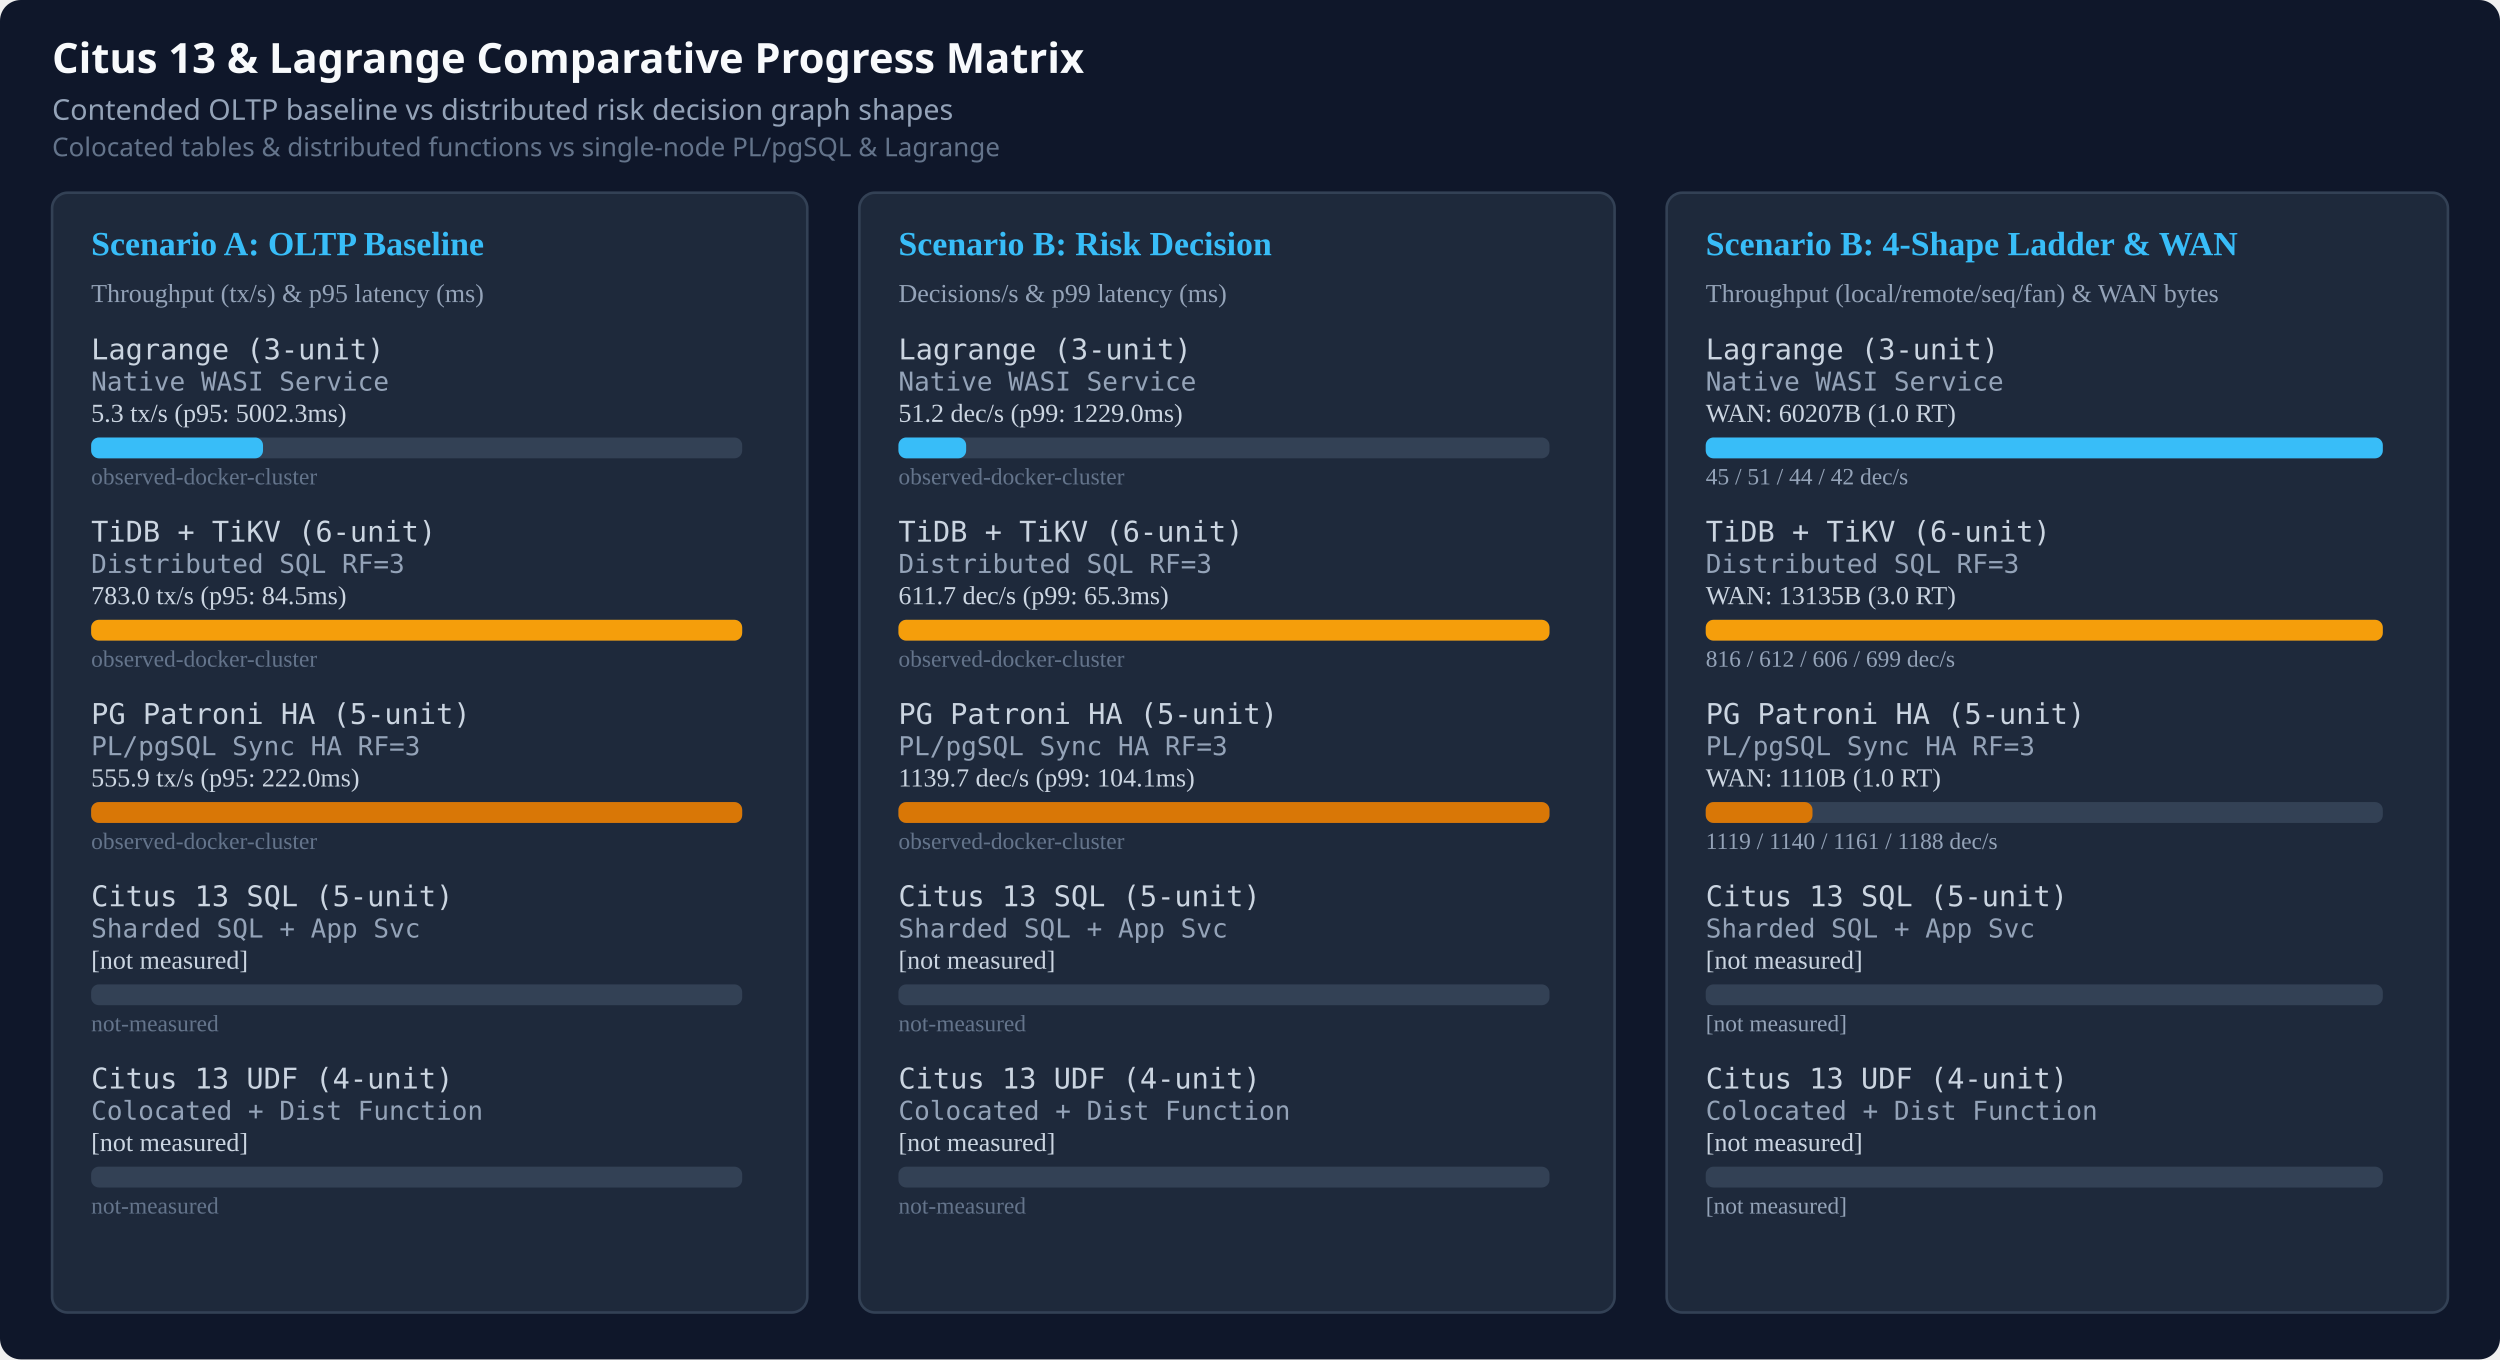
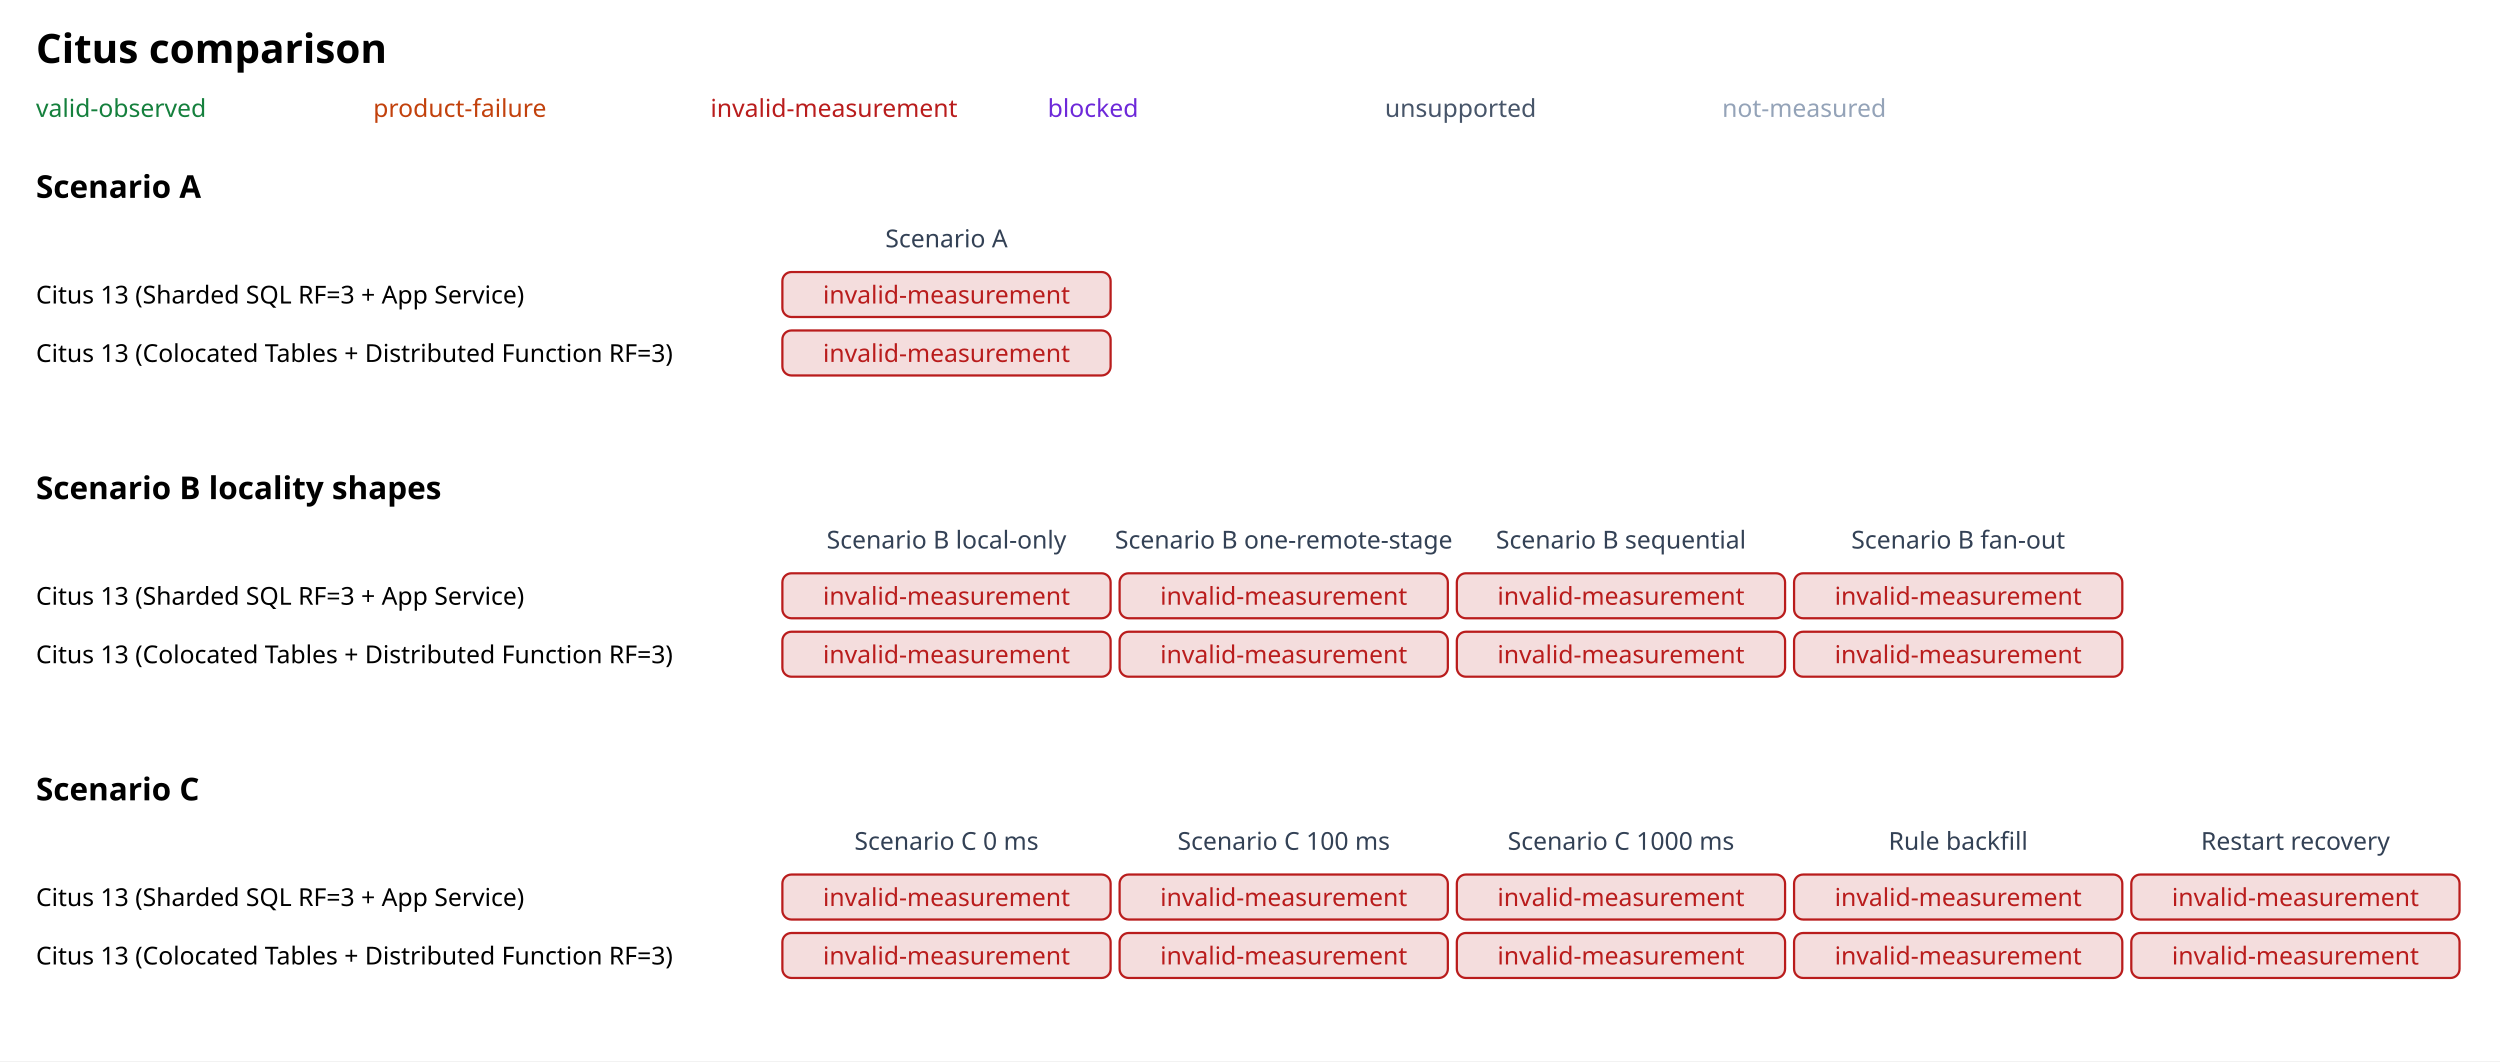
- <svg xmlns="http://www.w3.org/2000/svg" viewBox="0 0 960 522" width="960" height="522">
-   <rect width="960" height="522" fill="#0f172a" rx="8" />
-   <text x="20" y="28" fill="#f8fafc" font-size="16" font-family="system-ui, sans-serif" font-weight="bold">Citus 13 &amp; Lagrange Comparative Progress Matrix</text>
-   <text x="20" y="46" fill="#94a3b8" font-size="11" font-family="system-ui, sans-serif">Contended OLTP baseline vs distributed risk decision graph shapes</text>
-   <text x="20" y="60" fill="#64748b" font-size="10" font-family="system-ui, sans-serif">Colocated tables &amp; distributed functions vs single-node PL/pgSQL &amp; Lagrange</text>
-   <rect x="20" y="74" width="290" height="430" fill="#1e293b" rx="6" stroke="#334155" />
-   <a href="tidb-reference-scenarios.md#scenario-a-tidb-oltp-baseline">
-     <text x="35" y="98" fill="#38bdf8" font-size="13" font-weight="bold">Scenario A: OLTP Baseline</text>
-   </a>
-   <text x="35" y="116" fill="#94a3b8" font-size="10">Throughput (tx/s) &amp; p95 latency (ms)</text>
-   <rect x="330" y="74" width="290" height="430" fill="#1e293b" rx="6" stroke="#334155" />
-   <a href="tidb-reference-scenarios.md#scenario-b-tidb-distributed-risk-decision">
-     <text x="345" y="98" fill="#38bdf8" font-size="13" font-weight="bold">Scenario B: Risk Decision</text>
-   </a>
-   <text x="345" y="116" fill="#94a3b8" font-size="10">Decisions/s &amp; p99 latency (ms)</text>
-   <rect x="640" y="74" width="300" height="430" fill="#1e293b" rx="6" stroke="#334155" />
-   <text x="655" y="98" fill="#38bdf8" font-size="13" font-weight="bold">Scenario B: 4-Shape Ladder &amp; WAN</text>
-   <text x="655" y="116" fill="#94a3b8" font-size="10">Throughput (local/remote/seq/fan) &amp; WAN bytes</text>
-   <text x="35" y="138" fill="#cbd5e1" font-size="11" font-family="monospace">Lagrange (3-unit)</text>
-   <text x="35" y="150" fill="#94a3b8" font-size="10" font-family="monospace">Native WASI Service</text>
-   <text x="35" y="162" fill="#cbd5e1" font-size="10">5.3 tx/s (p95: 5002.3ms)</text>
-   <rect x="35" y="168" width="250" height="8" fill="#334155" rx="3" />
-   <rect x="35" y="168" width="66" height="8" fill="#38bdf8" rx="3" />
-   <text x="35" y="186" fill="#64748b" font-size="9">observed-docker-cluster</text>
-   <text x="345" y="138" fill="#cbd5e1" font-size="11" font-family="monospace">Lagrange (3-unit)</text>
-   <text x="345" y="150" fill="#94a3b8" font-size="10" font-family="monospace">Native WASI Service</text>
-   <text x="345" y="162" fill="#cbd5e1" font-size="10">51.2 dec/s (p99: 1229.0ms)</text>
-   <rect x="345" y="168" width="250" height="8" fill="#334155" rx="3" />
-   <rect x="345" y="168" width="26" height="8" fill="#38bdf8" rx="3" />
-   <text x="345" y="186" fill="#64748b" font-size="9">observed-docker-cluster</text>
-   <text x="655" y="138" fill="#cbd5e1" font-size="11" font-family="monospace">Lagrange (3-unit)</text>
-   <text x="655" y="150" fill="#94a3b8" font-size="10" font-family="monospace">Native WASI Service</text>
-   <text x="655" y="162" fill="#cbd5e1" font-size="10">WAN: 60207B (1.0 RT)</text>
-   <rect x="655" y="168" width="260" height="8" fill="#334155" rx="3" />
-   <rect x="655" y="168" width="260" height="8" fill="#38bdf8" rx="3" />
-   <text x="655" y="186" fill="#94a3b8" font-size="9">45 / 51 / 44 / 42 dec/s</text>
-   <text x="35" y="208" fill="#cbd5e1" font-size="11" font-family="monospace">TiDB + TiKV (6-unit)</text>
-   <text x="35" y="220" fill="#94a3b8" font-size="10" font-family="monospace">Distributed SQL RF=3</text>
-   <text x="35" y="232" fill="#cbd5e1" font-size="10">783.0 tx/s (p95: 84.5ms)</text>
-   <rect x="35" y="238" width="250" height="8" fill="#334155" rx="3" />
-   <rect x="35" y="238" width="250" height="8" fill="#f59e0b" rx="3" />
-   <text x="35" y="256" fill="#64748b" font-size="9">observed-docker-cluster</text>
-   <text x="345" y="208" fill="#cbd5e1" font-size="11" font-family="monospace">TiDB + TiKV (6-unit)</text>
-   <text x="345" y="220" fill="#94a3b8" font-size="10" font-family="monospace">Distributed SQL RF=3</text>
-   <text x="345" y="232" fill="#cbd5e1" font-size="10">611.7 dec/s (p99: 65.3ms)</text>
-   <rect x="345" y="238" width="250" height="8" fill="#334155" rx="3" />
-   <rect x="345" y="238" width="250" height="8" fill="#f59e0b" rx="3" />
-   <text x="345" y="256" fill="#64748b" font-size="9">observed-docker-cluster</text>
-   <text x="655" y="208" fill="#cbd5e1" font-size="11" font-family="monospace">TiDB + TiKV (6-unit)</text>
-   <text x="655" y="220" fill="#94a3b8" font-size="10" font-family="monospace">Distributed SQL RF=3</text>
-   <text x="655" y="232" fill="#cbd5e1" font-size="10">WAN: 13135B (3.0 RT)</text>
-   <rect x="655" y="238" width="260" height="8" fill="#334155" rx="3" />
-   <rect x="655" y="238" width="260" height="8" fill="#f59e0b" rx="3" />
-   <text x="655" y="256" fill="#94a3b8" font-size="9">816 / 612 / 606 / 699 dec/s</text>
-   <text x="35" y="278" fill="#cbd5e1" font-size="11" font-family="monospace">PG Patroni HA (5-unit)</text>
-   <text x="35" y="290" fill="#94a3b8" font-size="10" font-family="monospace">PL/pgSQL Sync HA RF=3</text>
-   <text x="35" y="302" fill="#cbd5e1" font-size="10">555.9 tx/s (p95: 222.0ms)</text>
-   <rect x="35" y="308" width="250" height="8" fill="#334155" rx="3" />
-   <rect x="35" y="308" width="250" height="8" fill="#d97706" rx="3" />
-   <text x="35" y="326" fill="#64748b" font-size="9">observed-docker-cluster</text>
-   <text x="345" y="278" fill="#cbd5e1" font-size="11" font-family="monospace">PG Patroni HA (5-unit)</text>
-   <text x="345" y="290" fill="#94a3b8" font-size="10" font-family="monospace">PL/pgSQL Sync HA RF=3</text>
-   <text x="345" y="302" fill="#cbd5e1" font-size="10">1139.7 dec/s (p99: 104.1ms)</text>
-   <rect x="345" y="308" width="250" height="8" fill="#334155" rx="3" />
-   <rect x="345" y="308" width="250" height="8" fill="#d97706" rx="3" />
-   <text x="345" y="326" fill="#64748b" font-size="9">observed-docker-cluster</text>
-   <text x="655" y="278" fill="#cbd5e1" font-size="11" font-family="monospace">PG Patroni HA (5-unit)</text>
-   <text x="655" y="290" fill="#94a3b8" font-size="10" font-family="monospace">PL/pgSQL Sync HA RF=3</text>
-   <text x="655" y="302" fill="#cbd5e1" font-size="10">WAN: 1110B (1.0 RT)</text>
-   <rect x="655" y="308" width="260" height="8" fill="#334155" rx="3" />
-   <rect x="655" y="308" width="41" height="8" fill="#d97706" rx="3" />
-   <text x="655" y="326" fill="#94a3b8" font-size="9">1119 / 1140 / 1161 / 1188 dec/s</text>
-   <text x="35" y="348" fill="#cbd5e1" font-size="11" font-family="monospace">Citus 13 SQL (5-unit)</text>
-   <text x="35" y="360" fill="#94a3b8" font-size="10" font-family="monospace">Sharded SQL + App Svc</text>
-   <text x="35" y="372" fill="#cbd5e1" font-size="10">[not measured]</text>
-   <rect x="35" y="378" width="250" height="8" fill="#334155" rx="3" />
-   <text x="35" y="396" fill="#64748b" font-size="9">not-measured</text>
-   <text x="345" y="348" fill="#cbd5e1" font-size="11" font-family="monospace">Citus 13 SQL (5-unit)</text>
-   <text x="345" y="360" fill="#94a3b8" font-size="10" font-family="monospace">Sharded SQL + App Svc</text>
-   <text x="345" y="372" fill="#cbd5e1" font-size="10">[not measured]</text>
-   <rect x="345" y="378" width="250" height="8" fill="#334155" rx="3" />
-   <text x="345" y="396" fill="#64748b" font-size="9">not-measured</text>
-   <text x="655" y="348" fill="#cbd5e1" font-size="11" font-family="monospace">Citus 13 SQL (5-unit)</text>
-   <text x="655" y="360" fill="#94a3b8" font-size="10" font-family="monospace">Sharded SQL + App Svc</text>
-   <text x="655" y="372" fill="#cbd5e1" font-size="10">[not measured]</text>
-   <rect x="655" y="378" width="260" height="8" fill="#334155" rx="3" />
-   <text x="655" y="396" fill="#94a3b8" font-size="9">[not measured]</text>
-   <text x="35" y="418" fill="#cbd5e1" font-size="11" font-family="monospace">Citus 13 UDF (4-unit)</text>
-   <text x="35" y="430" fill="#94a3b8" font-size="10" font-family="monospace">Colocated + Dist Function</text>
-   <text x="35" y="442" fill="#cbd5e1" font-size="10">[not measured]</text>
-   <rect x="35" y="448" width="250" height="8" fill="#334155" rx="3" />
-   <text x="35" y="466" fill="#64748b" font-size="9">not-measured</text>
-   <text x="345" y="418" fill="#cbd5e1" font-size="11" font-family="monospace">Citus 13 UDF (4-unit)</text>
-   <text x="345" y="430" fill="#94a3b8" font-size="10" font-family="monospace">Colocated + Dist Function</text>
-   <text x="345" y="442" fill="#cbd5e1" font-size="10">[not measured]</text>
-   <rect x="345" y="448" width="250" height="8" fill="#334155" rx="3" />
-   <text x="345" y="466" fill="#64748b" font-size="9">not-measured</text>
-   <text x="655" y="418" fill="#cbd5e1" font-size="11" font-family="monospace">Citus 13 UDF (4-unit)</text>
-   <text x="655" y="430" fill="#94a3b8" font-size="10" font-family="monospace">Colocated + Dist Function</text>
-   <text x="655" y="442" fill="#cbd5e1" font-size="10">[not measured]</text>
-   <rect x="655" y="448" width="260" height="8" fill="#334155" rx="3" />
-   <text x="655" y="466" fill="#94a3b8" font-size="9">[not measured]</text>
+ <svg xmlns="http://www.w3.org/2000/svg" width="1112" height="472" viewBox="0 0 1112 472" font-family="sans-serif">
+   <rect width="100%" height="100%" fill="#ffffff" />
+   <text x="16" y="28" font-size="18" font-weight="700">Citus comparison</text>
+   <text x="16" y="52" font-size="11" fill="#15803d">valid-observed</text>
+   <text x="166" y="52" font-size="11" fill="#c2410c">product-failure</text>
+   <text x="316" y="52" font-size="11" fill="#b91c1c">invalid-measurement</text>
+   <text x="466" y="52" font-size="11" fill="#6d28d9">blocked</text>
+   <text x="616" y="52" font-size="11" fill="#475569">unsupported</text>
+   <text x="766" y="52" font-size="11" fill="#94a3b8">not-measured</text>
+   <text x="16" y="88" font-size="14" font-weight="600">Scenario A</text>
+   <text x="421" y="110" text-anchor="middle" font-size="11" fill="#334155">Scenario A</text>
+   <text x="16" y="135" font-size="11">Citus 13 (Sharded SQL RF=3 + App Service)</text>
+   <g>
+     <rect x="348" y="121" width="146" height="20" rx="4" fill="#b91c1c" fill-opacity="0.15" stroke="#b91c1c" />
+     <text x="421" y="135" text-anchor="middle" font-size="11" fill="#b91c1c">invalid-measurement</text>
+   </g>
+   <text x="16" y="161" font-size="11">Citus 13 (Colocated Tables + Distributed Function RF=3)</text>
+   <g>
+     <rect x="348" y="147" width="146" height="20" rx="4" fill="#b91c1c" fill-opacity="0.15" stroke="#b91c1c" />
+     <text x="421" y="161" text-anchor="middle" font-size="11" fill="#b91c1c">invalid-measurement</text>
+   </g>
+   <text x="16" y="222" font-size="14" font-weight="600">Scenario B locality shapes</text>
+   <text x="421" y="244" text-anchor="middle" font-size="11" fill="#334155">Scenario B local-only</text>
+   <text x="571" y="244" text-anchor="middle" font-size="11" fill="#334155">Scenario B one-remote-stage</text>
+   <text x="721" y="244" text-anchor="middle" font-size="11" fill="#334155">Scenario B sequential</text>
+   <text x="871" y="244" text-anchor="middle" font-size="11" fill="#334155">Scenario B fan-out</text>
+   <text x="16" y="269" font-size="11">Citus 13 (Sharded SQL RF=3 + App Service)</text>
+   <g>
+     <rect x="348" y="255" width="146" height="20" rx="4" fill="#b91c1c" fill-opacity="0.15" stroke="#b91c1c" />
+     <text x="421" y="269" text-anchor="middle" font-size="11" fill="#b91c1c">invalid-measurement</text>
+   </g>
+   <g>
+     <rect x="498" y="255" width="146" height="20" rx="4" fill="#b91c1c" fill-opacity="0.15" stroke="#b91c1c" />
+     <text x="571" y="269" text-anchor="middle" font-size="11" fill="#b91c1c">invalid-measurement</text>
+   </g>
+   <g>
+     <rect x="648" y="255" width="146" height="20" rx="4" fill="#b91c1c" fill-opacity="0.15" stroke="#b91c1c" />
+     <text x="721" y="269" text-anchor="middle" font-size="11" fill="#b91c1c">invalid-measurement</text>
+   </g>
+   <g>
+     <rect x="798" y="255" width="146" height="20" rx="4" fill="#b91c1c" fill-opacity="0.15" stroke="#b91c1c" />
+     <text x="871" y="269" text-anchor="middle" font-size="11" fill="#b91c1c">invalid-measurement</text>
+   </g>
+   <text x="16" y="295" font-size="11">Citus 13 (Colocated Tables + Distributed Function RF=3)</text>
+   <g>
+     <rect x="348" y="281" width="146" height="20" rx="4" fill="#b91c1c" fill-opacity="0.15" stroke="#b91c1c" />
+     <text x="421" y="295" text-anchor="middle" font-size="11" fill="#b91c1c">invalid-measurement</text>
+   </g>
+   <g>
+     <rect x="498" y="281" width="146" height="20" rx="4" fill="#b91c1c" fill-opacity="0.15" stroke="#b91c1c" />
+     <text x="571" y="295" text-anchor="middle" font-size="11" fill="#b91c1c">invalid-measurement</text>
+   </g>
+   <g>
+     <rect x="648" y="281" width="146" height="20" rx="4" fill="#b91c1c" fill-opacity="0.15" stroke="#b91c1c" />
+     <text x="721" y="295" text-anchor="middle" font-size="11" fill="#b91c1c">invalid-measurement</text>
+   </g>
+   <g>
+     <rect x="798" y="281" width="146" height="20" rx="4" fill="#b91c1c" fill-opacity="0.15" stroke="#b91c1c" />
+     <text x="871" y="295" text-anchor="middle" font-size="11" fill="#b91c1c">invalid-measurement</text>
+   </g>
+   <text x="16" y="356" font-size="14" font-weight="600">Scenario C</text>
+   <text x="421" y="378" text-anchor="middle" font-size="11" fill="#334155">Scenario C 0 ms</text>
+   <text x="571" y="378" text-anchor="middle" font-size="11" fill="#334155">Scenario C 100 ms</text>
+   <text x="721" y="378" text-anchor="middle" font-size="11" fill="#334155">Scenario C 1000 ms</text>
+   <text x="871" y="378" text-anchor="middle" font-size="11" fill="#334155">Rule backfill</text>
+   <text x="1021" y="378" text-anchor="middle" font-size="11" fill="#334155">Restart recovery</text>
+   <text x="16" y="403" font-size="11">Citus 13 (Sharded SQL RF=3 + App Service)</text>
+   <g>
+     <rect x="348" y="389" width="146" height="20" rx="4" fill="#b91c1c" fill-opacity="0.15" stroke="#b91c1c" />
+     <text x="421" y="403" text-anchor="middle" font-size="11" fill="#b91c1c">invalid-measurement</text>
+   </g>
+   <g>
+     <rect x="498" y="389" width="146" height="20" rx="4" fill="#b91c1c" fill-opacity="0.15" stroke="#b91c1c" />
+     <text x="571" y="403" text-anchor="middle" font-size="11" fill="#b91c1c">invalid-measurement</text>
+   </g>
+   <g>
+     <rect x="648" y="389" width="146" height="20" rx="4" fill="#b91c1c" fill-opacity="0.15" stroke="#b91c1c" />
+     <text x="721" y="403" text-anchor="middle" font-size="11" fill="#b91c1c">invalid-measurement</text>
+   </g>
+   <g>
+     <rect x="798" y="389" width="146" height="20" rx="4" fill="#b91c1c" fill-opacity="0.15" stroke="#b91c1c" />
+     <text x="871" y="403" text-anchor="middle" font-size="11" fill="#b91c1c">invalid-measurement</text>
+   </g>
+   <g>
+     <rect x="948" y="389" width="146" height="20" rx="4" fill="#b91c1c" fill-opacity="0.15" stroke="#b91c1c" />
+     <text x="1021" y="403" text-anchor="middle" font-size="11" fill="#b91c1c">invalid-measurement</text>
+   </g>
+   <text x="16" y="429" font-size="11">Citus 13 (Colocated Tables + Distributed Function RF=3)</text>
+   <g>
+     <rect x="348" y="415" width="146" height="20" rx="4" fill="#b91c1c" fill-opacity="0.15" stroke="#b91c1c" />
+     <text x="421" y="429" text-anchor="middle" font-size="11" fill="#b91c1c">invalid-measurement</text>
+   </g>
+   <g>
+     <rect x="498" y="415" width="146" height="20" rx="4" fill="#b91c1c" fill-opacity="0.15" stroke="#b91c1c" />
+     <text x="571" y="429" text-anchor="middle" font-size="11" fill="#b91c1c">invalid-measurement</text>
+   </g>
+   <g>
+     <rect x="648" y="415" width="146" height="20" rx="4" fill="#b91c1c" fill-opacity="0.15" stroke="#b91c1c" />
+     <text x="721" y="429" text-anchor="middle" font-size="11" fill="#b91c1c">invalid-measurement</text>
+   </g>
+   <g>
+     <rect x="798" y="415" width="146" height="20" rx="4" fill="#b91c1c" fill-opacity="0.15" stroke="#b91c1c" />
+     <text x="871" y="429" text-anchor="middle" font-size="11" fill="#b91c1c">invalid-measurement</text>
+   </g>
+   <g>
+     <rect x="948" y="415" width="146" height="20" rx="4" fill="#b91c1c" fill-opacity="0.15" stroke="#b91c1c" />
+     <text x="1021" y="429" text-anchor="middle" font-size="11" fill="#b91c1c">invalid-measurement</text>
+   </g>
</svg>
